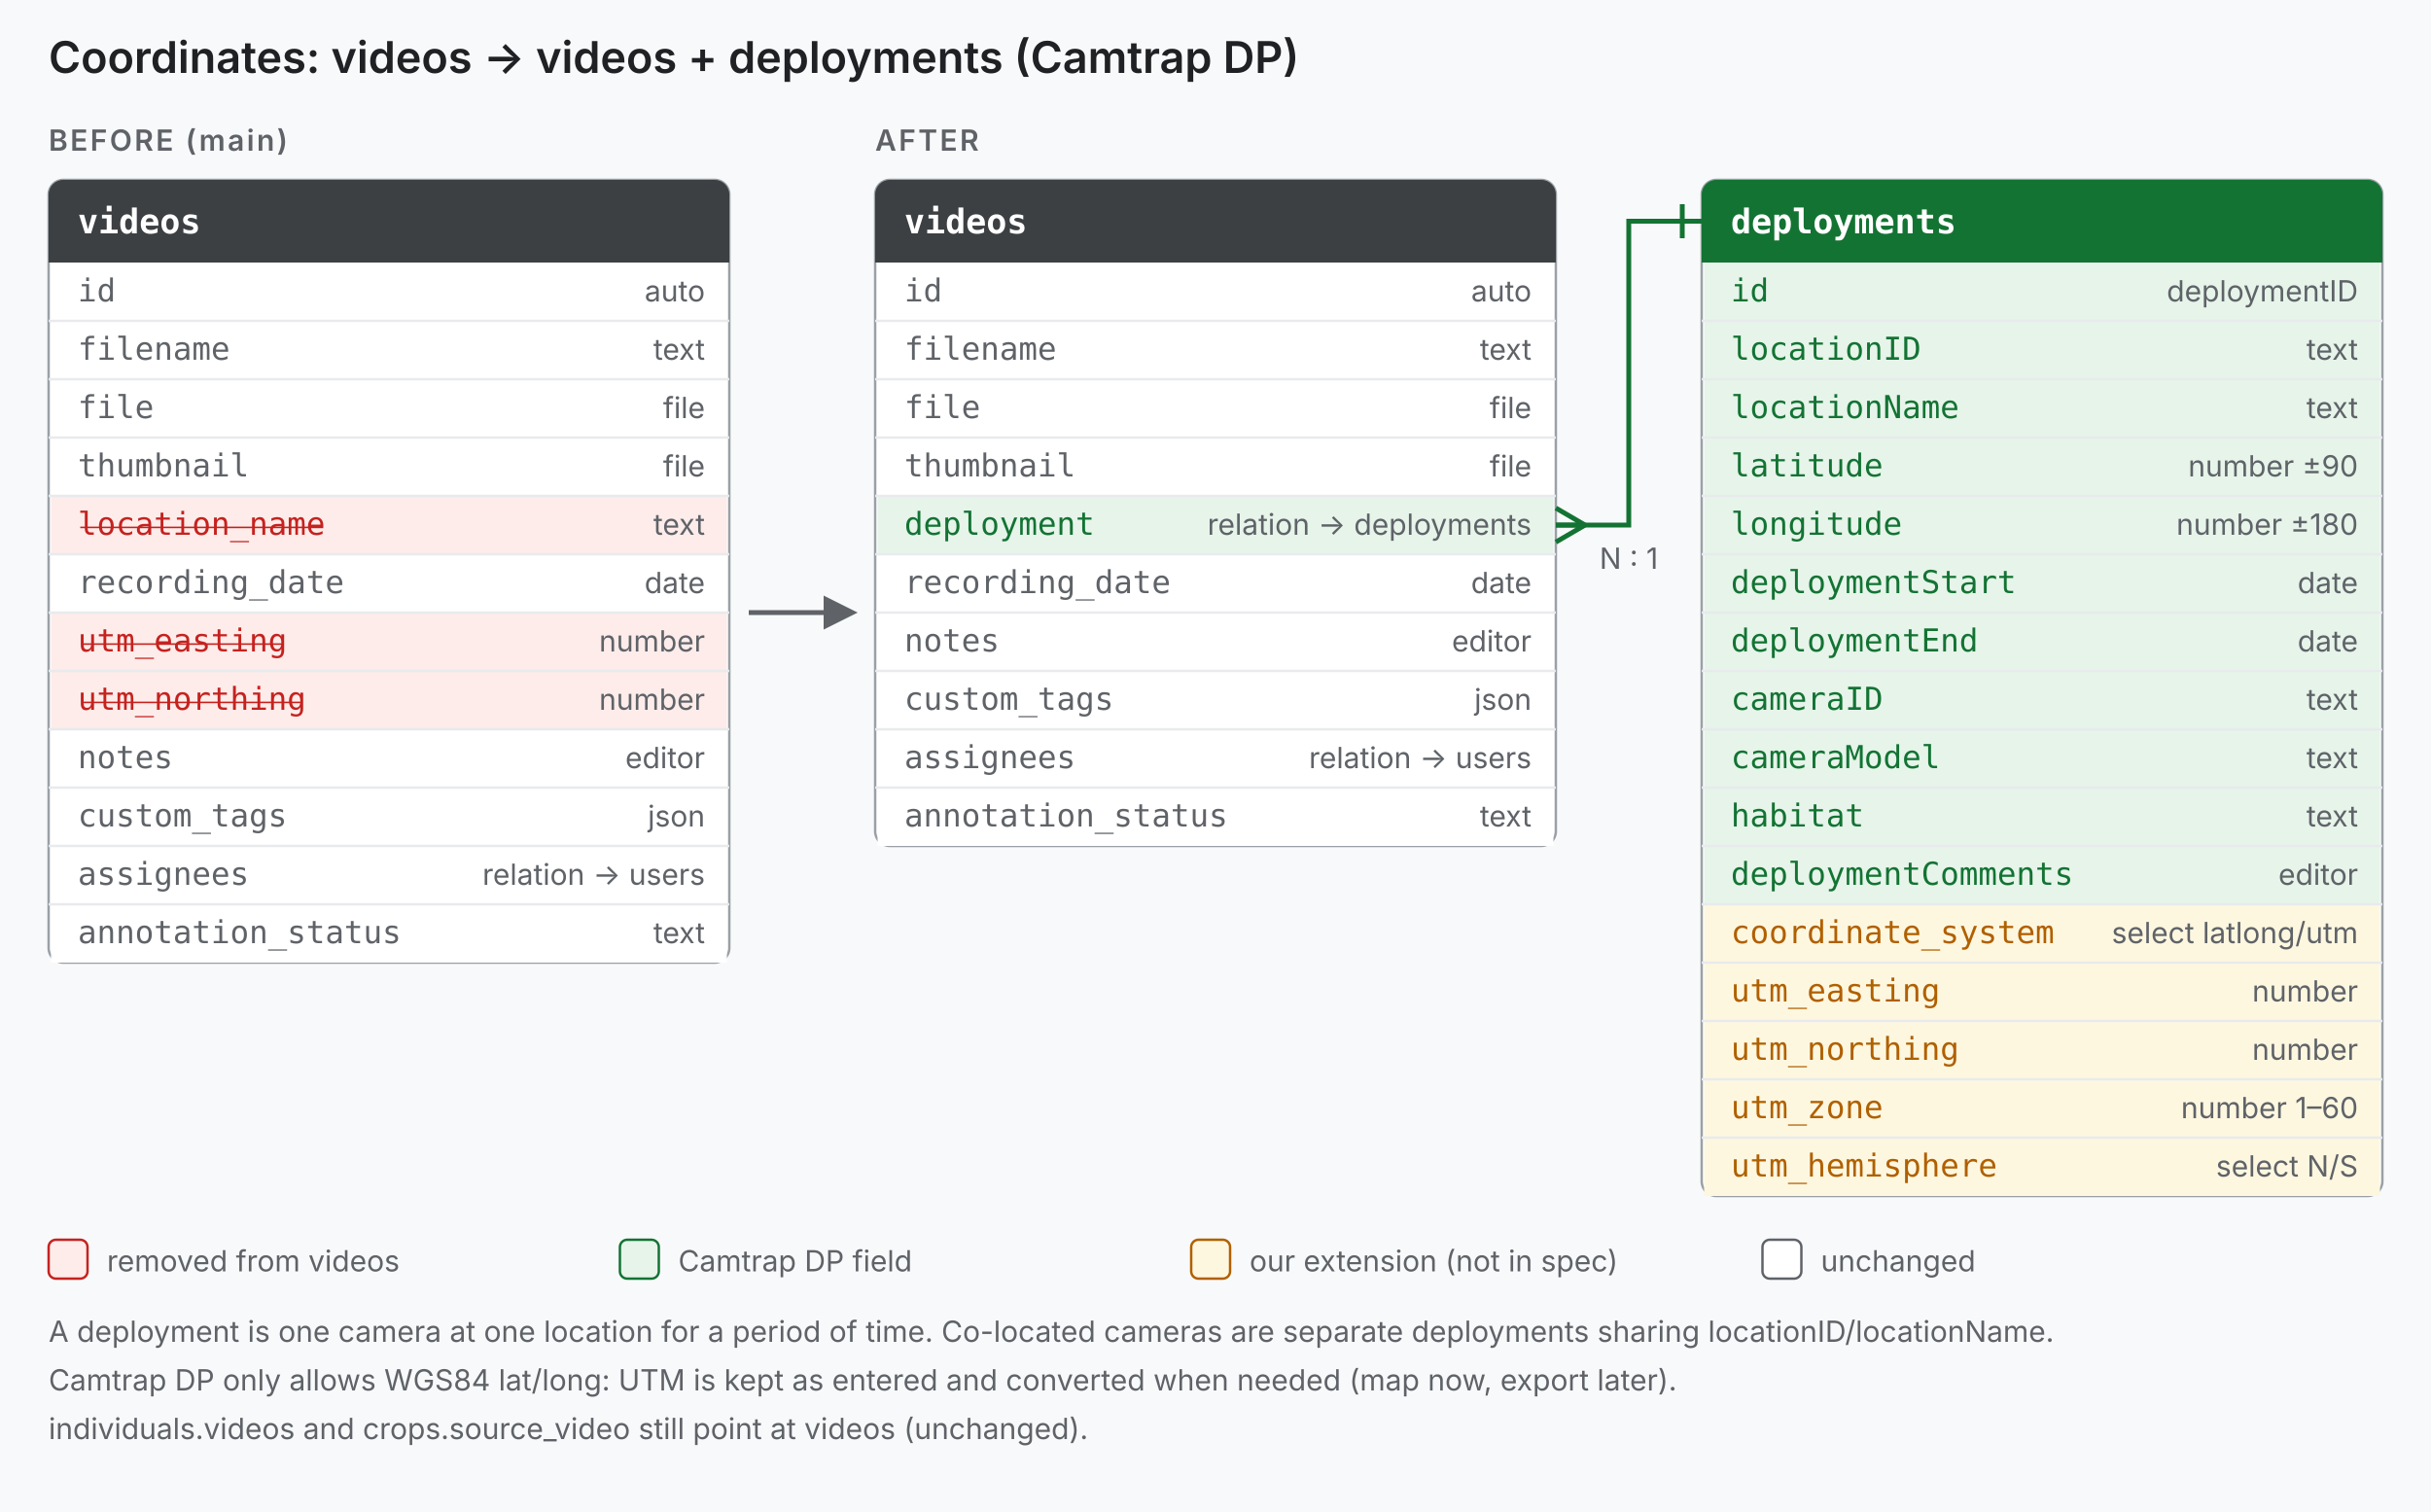
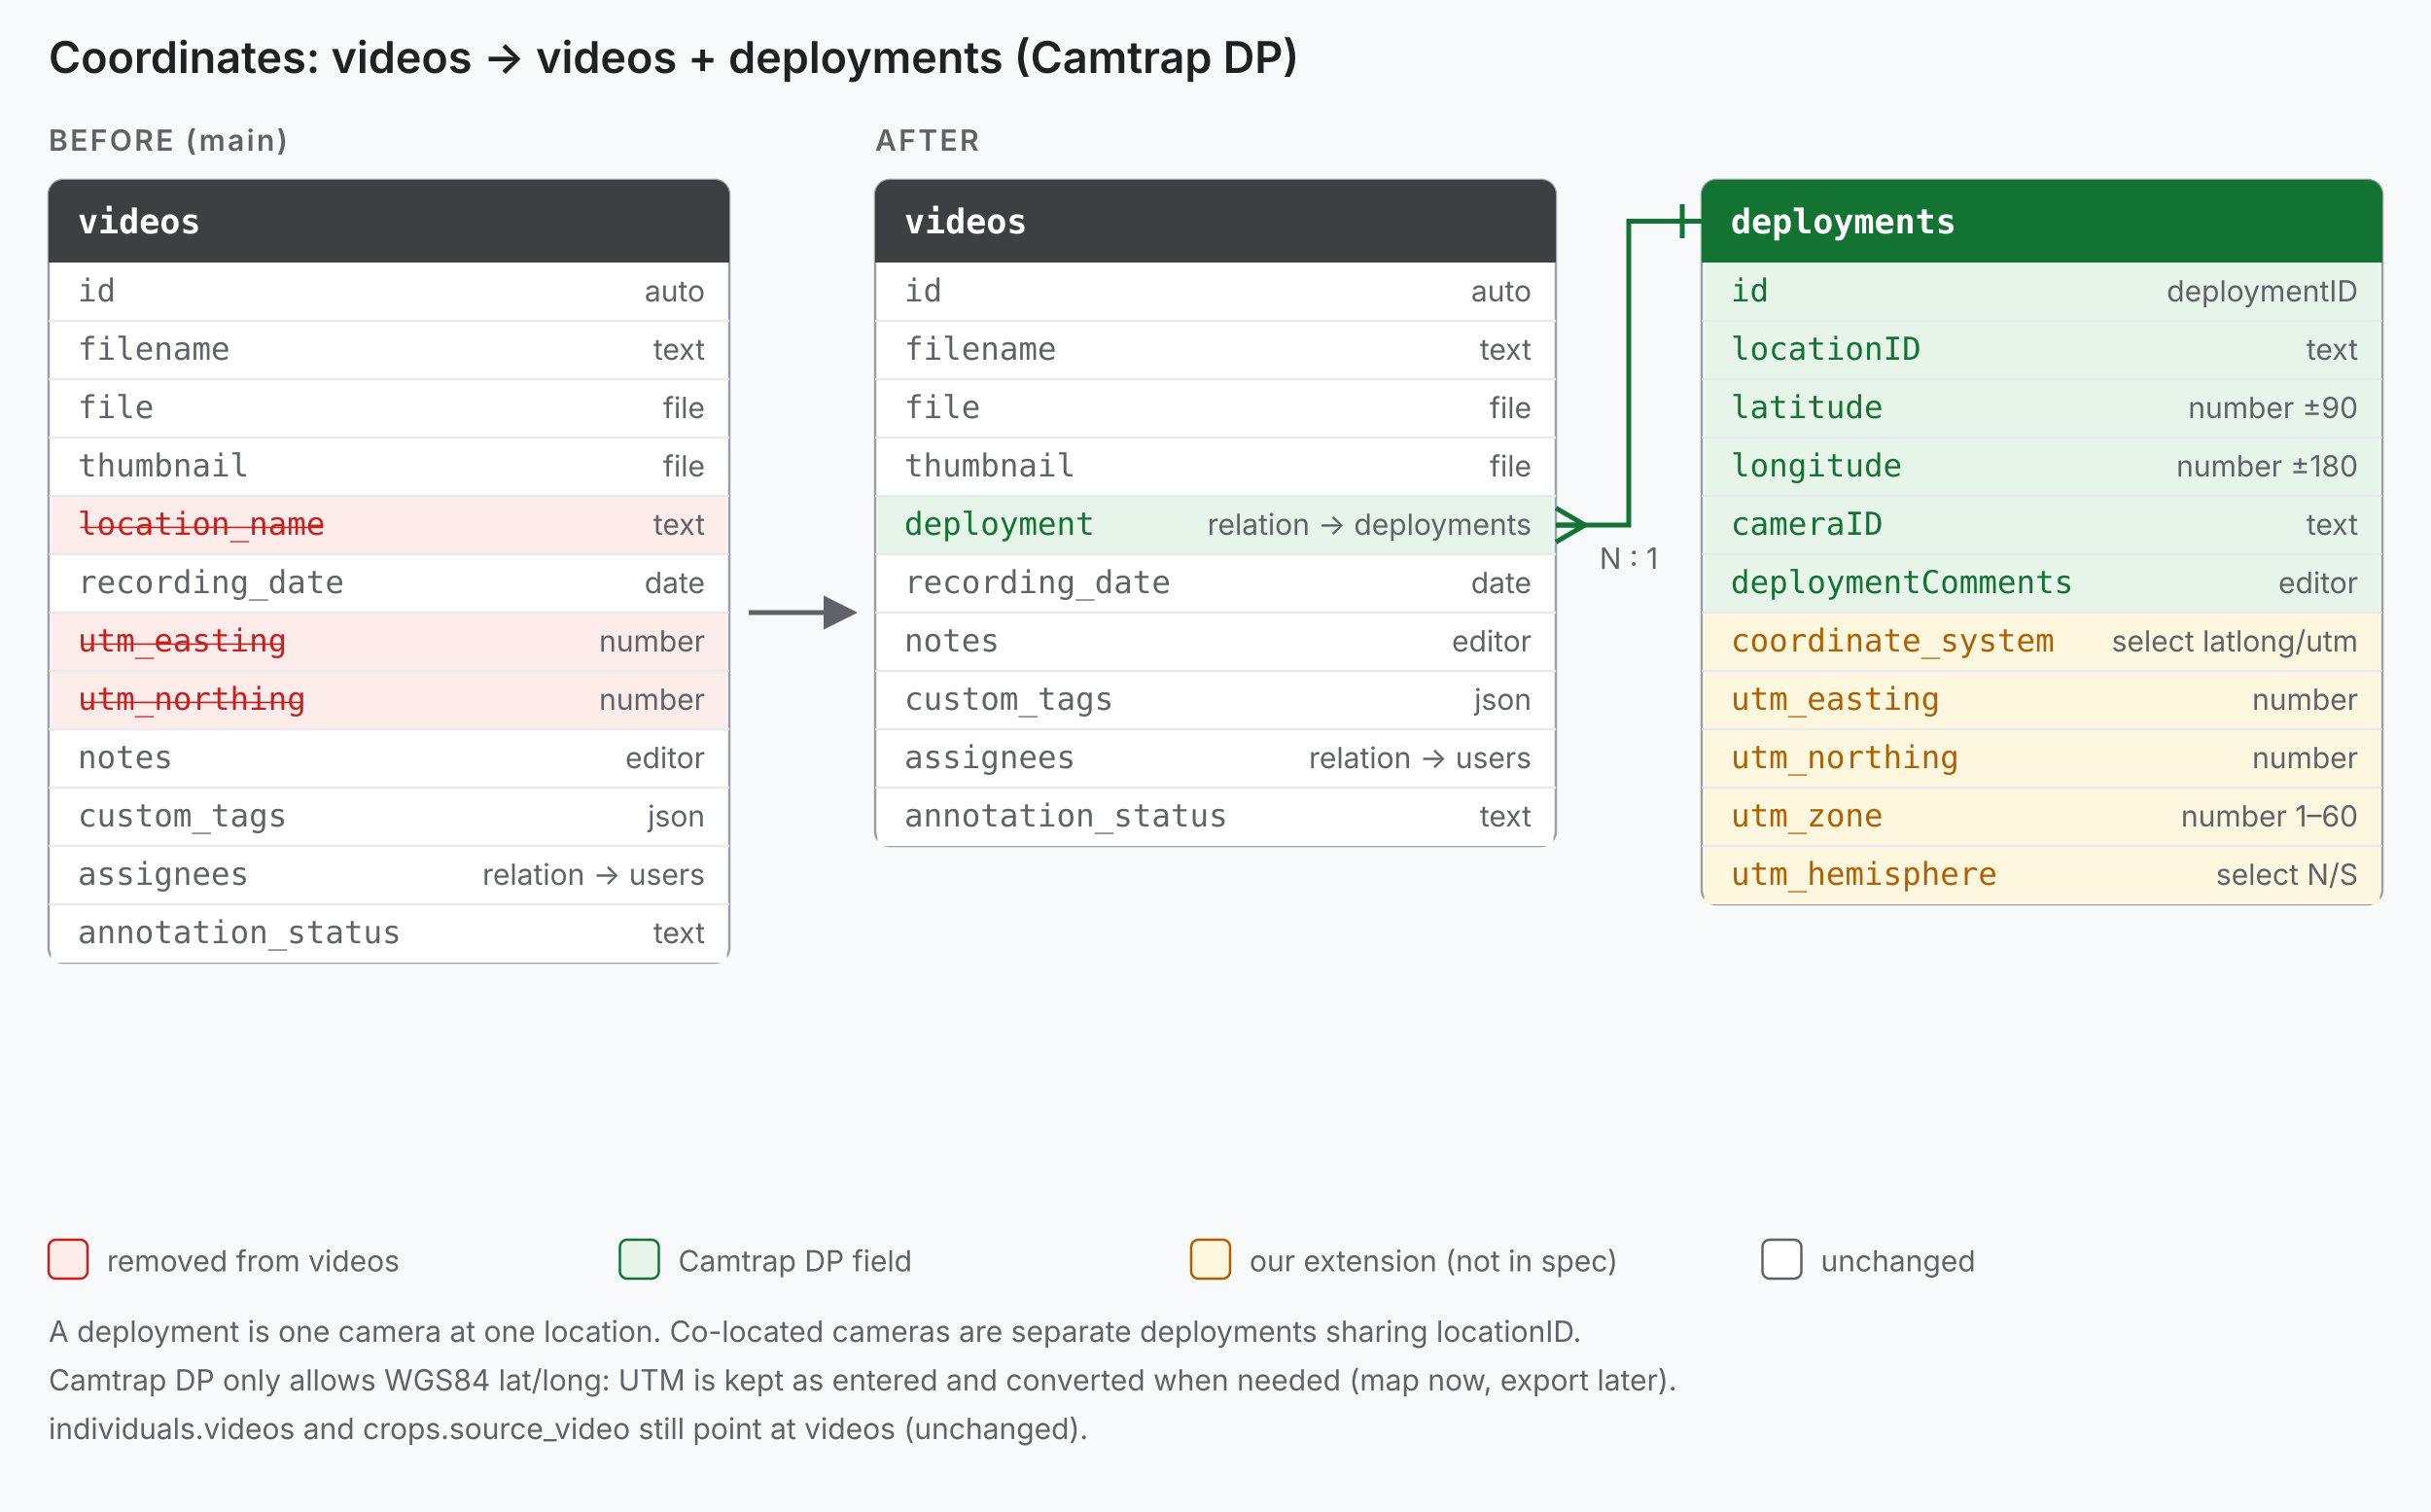
<svg xmlns="http://www.w3.org/2000/svg" width="1000" height="622" viewBox="0 0 1000 622" font-family="Inter, -apple-system, Segoe UI, Roboto, sans-serif">
  <defs>
    <marker id="a" viewBox="0 0 10 10" refX="8" refY="5" markerWidth="7" markerHeight="7" orient="auto">
      <path d="M0 0L10 5L0 10z" fill="#5f6368" />
    </marker>
    <style>.title{font-size:18px;font-weight:600;fill:#202124}.sec{font-size:12px;font-weight:600;letter-spacing:.08em;fill:#5f6368}.h{font-size:14px;font-weight:600;fill:#fff;font-family:ui-monospace,Menlo,monospace}.f{font-size:13px;font-family:ui-monospace,Menlo,monospace}.t{font-size:12px;fill:#5f6368}</style>
  </defs>
  <rect width="1000" height="622" fill="#f8f9fa" />
  <text x="20" y="30" class="title">Coordinates: videos → videos + deployments (Camtrap DP)</text>
  <text x="20" y="62" class="sec">BEFORE (main)</text>
  <text x="360" y="62" class="sec">AFTER</text>
  <rect x="20" y="74" width="280" height="322" rx="6" fill="#fff" stroke="#9aa0a6" />
  <path d="M20 108V80a6 6 0 0 1 6-6h268a6 6 0 0 1 6 6V108Z" fill="#3c4043" />
  <text x="32" y="96" class="h">videos</text>
  <rect x="21" y="108" width="278" height="24" fill="#ffffff" />
  <text x="32" y="124" class="f" fill="#5f6368">id</text>
  <text x="290" y="124" class="t" text-anchor="end">auto</text>
  <rect x="21" y="132" width="278" height="24" fill="#ffffff" />
  <line x1="20" x2="300" y1="132" y2="132" stroke="#e8eaed" />
  <text x="32" y="148" class="f" fill="#5f6368">filename</text>
  <text x="290" y="148" class="t" text-anchor="end">text</text>
  <rect x="21" y="156" width="278" height="24" fill="#ffffff" />
  <line x1="20" x2="300" y1="156" y2="156" stroke="#e8eaed" />
  <text x="32" y="172" class="f" fill="#5f6368">file</text>
  <text x="290" y="172" class="t" text-anchor="end">file</text>
  <rect x="21" y="180" width="278" height="24" fill="#ffffff" />
  <line x1="20" x2="300" y1="180" y2="180" stroke="#e8eaed" />
  <text x="32" y="196" class="f" fill="#5f6368">thumbnail</text>
  <text x="290" y="196" class="t" text-anchor="end">file</text>
  <rect x="21" y="204" width="278" height="24" fill="#fdecea" />
  <line x1="20" x2="300" y1="204" y2="204" stroke="#e8eaed" />
  <text x="32" y="220" class="f" fill="#c5221f" text-decoration="line-through">location_name</text>
  <text x="290" y="220" class="t" text-anchor="end">text</text>
  <rect x="21" y="228" width="278" height="24" fill="#ffffff" />
  <line x1="20" x2="300" y1="228" y2="228" stroke="#e8eaed" />
  <text x="32" y="244" class="f" fill="#5f6368">recording_date</text>
  <text x="290" y="244" class="t" text-anchor="end">date</text>
  <rect x="21" y="252" width="278" height="24" fill="#fdecea" />
  <line x1="20" x2="300" y1="252" y2="252" stroke="#e8eaed" />
  <text x="32" y="268" class="f" fill="#c5221f" text-decoration="line-through">utm_easting</text>
  <text x="290" y="268" class="t" text-anchor="end">number</text>
  <rect x="21" y="276" width="278" height="24" fill="#fdecea" />
  <line x1="20" x2="300" y1="276" y2="276" stroke="#e8eaed" />
  <text x="32" y="292" class="f" fill="#c5221f" text-decoration="line-through">utm_northing</text>
  <text x="290" y="292" class="t" text-anchor="end">number</text>
  <rect x="21" y="300" width="278" height="24" fill="#ffffff" />
  <line x1="20" x2="300" y1="300" y2="300" stroke="#e8eaed" />
  <text x="32" y="316" class="f" fill="#5f6368">notes</text>
  <text x="290" y="316" class="t" text-anchor="end">editor</text>
  <rect x="21" y="324" width="278" height="24" fill="#ffffff" />
  <line x1="20" x2="300" y1="324" y2="324" stroke="#e8eaed" />
  <text x="32" y="340" class="f" fill="#5f6368">custom_tags</text>
  <text x="290" y="340" class="t" text-anchor="end">json</text>
  <rect x="21" y="348" width="278" height="24" fill="#ffffff" />
  <line x1="20" x2="300" y1="348" y2="348" stroke="#e8eaed" />
  <text x="32" y="364" class="f" fill="#5f6368">assignees</text>
  <text x="290" y="364" class="t" text-anchor="end">relation → users</text>
  <rect x="21" y="372" width="278" height="24" fill="#ffffff" />
  <line x1="20" x2="300" y1="372" y2="372" stroke="#e8eaed" />
  <text x="32" y="388" class="f" fill="#5f6368">annotation_status</text>
  <text x="290" y="388" class="t" text-anchor="end">text</text>
  <rect x="360" y="74" width="280" height="274" rx="6" fill="#fff" stroke="#9aa0a6" />
  <path d="M360 108V80a6 6 0 0 1 6-6h268a6 6 0 0 1 6 6V108Z" fill="#3c4043" />
  <text x="372" y="96" class="h">videos</text>
  <rect x="361" y="108" width="278" height="24" fill="#ffffff" />
  <text x="372" y="124" class="f" fill="#5f6368">id</text>
  <text x="630" y="124" class="t" text-anchor="end">auto</text>
  <rect x="361" y="132" width="278" height="24" fill="#ffffff" />
  <line x1="360" x2="640" y1="132" y2="132" stroke="#e8eaed" />
  <text x="372" y="148" class="f" fill="#5f6368">filename</text>
  <text x="630" y="148" class="t" text-anchor="end">text</text>
  <rect x="361" y="156" width="278" height="24" fill="#ffffff" />
  <line x1="360" x2="640" y1="156" y2="156" stroke="#e8eaed" />
  <text x="372" y="172" class="f" fill="#5f6368">file</text>
  <text x="630" y="172" class="t" text-anchor="end">file</text>
  <rect x="361" y="180" width="278" height="24" fill="#ffffff" />
  <line x1="360" x2="640" y1="180" y2="180" stroke="#e8eaed" />
  <text x="372" y="196" class="f" fill="#5f6368">thumbnail</text>
  <text x="630" y="196" class="t" text-anchor="end">file</text>
  <rect x="361" y="204" width="278" height="24" fill="#e6f4ea" />
  <line x1="360" x2="640" y1="204" y2="204" stroke="#e8eaed" />
  <text x="372" y="220" class="f" fill="#137333">deployment</text>
  <text x="630" y="220" class="t" text-anchor="end">relation → deployments</text>
  <rect x="361" y="228" width="278" height="24" fill="#ffffff" />
  <line x1="360" x2="640" y1="228" y2="228" stroke="#e8eaed" />
  <text x="372" y="244" class="f" fill="#5f6368">recording_date</text>
  <text x="630" y="244" class="t" text-anchor="end">date</text>
  <rect x="361" y="252" width="278" height="24" fill="#ffffff" />
  <line x1="360" x2="640" y1="252" y2="252" stroke="#e8eaed" />
  <text x="372" y="268" class="f" fill="#5f6368">notes</text>
  <text x="630" y="268" class="t" text-anchor="end">editor</text>
  <rect x="361" y="276" width="278" height="24" fill="#ffffff" />
  <line x1="360" x2="640" y1="276" y2="276" stroke="#e8eaed" />
  <text x="372" y="292" class="f" fill="#5f6368">custom_tags</text>
  <text x="630" y="292" class="t" text-anchor="end">json</text>
  <rect x="361" y="300" width="278" height="24" fill="#ffffff" />
  <line x1="360" x2="640" y1="300" y2="300" stroke="#e8eaed" />
  <text x="372" y="316" class="f" fill="#5f6368">assignees</text>
  <text x="630" y="316" class="t" text-anchor="end">relation → users</text>
  <rect x="361" y="324" width="278" height="24" fill="#ffffff" />
  <line x1="360" x2="640" y1="324" y2="324" stroke="#e8eaed" />
  <text x="372" y="340" class="f" fill="#5f6368">annotation_status</text>
  <text x="630" y="340" class="t" text-anchor="end">text</text>
-   <rect x="700" y="74" width="280" height="418" rx="6" fill="#fff" stroke="#9aa0a6" />
+   <rect x="700" y="74" width="280" height="298" rx="6" fill="#fff" stroke="#9aa0a6" />
  <path d="M700 108V80a6 6 0 0 1 6-6h268a6 6 0 0 1 6 6V108Z" fill="#137333" />
  <text x="712" y="96" class="h">deployments</text>
  <rect x="701" y="108" width="278" height="24" fill="#e6f4ea" />
  <text x="712" y="124" class="f" fill="#137333">id</text>
  <text x="970" y="124" class="t" text-anchor="end">deploymentID</text>
  <rect x="701" y="132" width="278" height="24" fill="#e6f4ea" />
  <line x1="700" x2="980" y1="132" y2="132" stroke="#e8eaed" />
  <text x="712" y="148" class="f" fill="#137333">locationID</text>
  <text x="970" y="148" class="t" text-anchor="end">text</text>
  <rect x="701" y="156" width="278" height="24" fill="#e6f4ea" />
  <line x1="700" x2="980" y1="156" y2="156" stroke="#e8eaed" />
-   <text x="712" y="172" class="f" fill="#137333">locationName</text>
-   <text x="970" y="172" class="t" text-anchor="end">text</text>
+   <text x="712" y="172" class="f" fill="#137333">latitude</text>
+   <text x="970" y="172" class="t" text-anchor="end">number ±90</text>
  <rect x="701" y="180" width="278" height="24" fill="#e6f4ea" />
  <line x1="700" x2="980" y1="180" y2="180" stroke="#e8eaed" />
-   <text x="712" y="196" class="f" fill="#137333">latitude</text>
-   <text x="970" y="196" class="t" text-anchor="end">number ±90</text>
+   <text x="712" y="196" class="f" fill="#137333">longitude</text>
+   <text x="970" y="196" class="t" text-anchor="end">number ±180</text>
  <rect x="701" y="204" width="278" height="24" fill="#e6f4ea" />
  <line x1="700" x2="980" y1="204" y2="204" stroke="#e8eaed" />
-   <text x="712" y="220" class="f" fill="#137333">longitude</text>
-   <text x="970" y="220" class="t" text-anchor="end">number ±180</text>
+   <text x="712" y="220" class="f" fill="#137333">cameraID</text>
+   <text x="970" y="220" class="t" text-anchor="end">text</text>
  <rect x="701" y="228" width="278" height="24" fill="#e6f4ea" />
  <line x1="700" x2="980" y1="228" y2="228" stroke="#e8eaed" />
-   <text x="712" y="244" class="f" fill="#137333">deploymentStart</text>
-   <text x="970" y="244" class="t" text-anchor="end">date</text>
-   <rect x="701" y="252" width="278" height="24" fill="#e6f4ea" />
+   <text x="712" y="244" class="f" fill="#137333">deploymentComments</text>
+   <text x="970" y="244" class="t" text-anchor="end">editor</text>
+   <rect x="701" y="252" width="278" height="24" fill="#fef7e0" />
  <line x1="700" x2="980" y1="252" y2="252" stroke="#e8eaed" />
-   <text x="712" y="268" class="f" fill="#137333">deploymentEnd</text>
-   <text x="970" y="268" class="t" text-anchor="end">date</text>
-   <rect x="701" y="276" width="278" height="24" fill="#e6f4ea" />
+   <text x="712" y="268" class="f" fill="#b06000">coordinate_system</text>
+   <text x="970" y="268" class="t" text-anchor="end">select latlong/utm</text>
+   <rect x="701" y="276" width="278" height="24" fill="#fef7e0" />
  <line x1="700" x2="980" y1="276" y2="276" stroke="#e8eaed" />
-   <text x="712" y="292" class="f" fill="#137333">cameraID</text>
-   <text x="970" y="292" class="t" text-anchor="end">text</text>
-   <rect x="701" y="300" width="278" height="24" fill="#e6f4ea" />
+   <text x="712" y="292" class="f" fill="#b06000">utm_easting</text>
+   <text x="970" y="292" class="t" text-anchor="end">number</text>
+   <rect x="701" y="300" width="278" height="24" fill="#fef7e0" />
  <line x1="700" x2="980" y1="300" y2="300" stroke="#e8eaed" />
-   <text x="712" y="316" class="f" fill="#137333">cameraModel</text>
-   <text x="970" y="316" class="t" text-anchor="end">text</text>
-   <rect x="701" y="324" width="278" height="24" fill="#e6f4ea" />
+   <text x="712" y="316" class="f" fill="#b06000">utm_northing</text>
+   <text x="970" y="316" class="t" text-anchor="end">number</text>
+   <rect x="701" y="324" width="278" height="24" fill="#fef7e0" />
  <line x1="700" x2="980" y1="324" y2="324" stroke="#e8eaed" />
-   <text x="712" y="340" class="f" fill="#137333">habitat</text>
-   <text x="970" y="340" class="t" text-anchor="end">text</text>
-   <rect x="701" y="348" width="278" height="24" fill="#e6f4ea" />
+   <text x="712" y="340" class="f" fill="#b06000">utm_zone</text>
+   <text x="970" y="340" class="t" text-anchor="end">number 1–60</text>
+   <rect x="701" y="348" width="278" height="24" fill="#fef7e0" />
  <line x1="700" x2="980" y1="348" y2="348" stroke="#e8eaed" />
-   <text x="712" y="364" class="f" fill="#137333">deploymentComments</text>
-   <text x="970" y="364" class="t" text-anchor="end">editor</text>
-   <rect x="701" y="372" width="278" height="24" fill="#fef7e0" />
-   <line x1="700" x2="980" y1="372" y2="372" stroke="#e8eaed" />
-   <text x="712" y="388" class="f" fill="#b06000">coordinate_system</text>
-   <text x="970" y="388" class="t" text-anchor="end">select latlong/utm</text>
-   <rect x="701" y="396" width="278" height="24" fill="#fef7e0" />
-   <line x1="700" x2="980" y1="396" y2="396" stroke="#e8eaed" />
-   <text x="712" y="412" class="f" fill="#b06000">utm_easting</text>
-   <text x="970" y="412" class="t" text-anchor="end">number</text>
-   <rect x="701" y="420" width="278" height="24" fill="#fef7e0" />
-   <line x1="700" x2="980" y1="420" y2="420" stroke="#e8eaed" />
-   <text x="712" y="436" class="f" fill="#b06000">utm_northing</text>
-   <text x="970" y="436" class="t" text-anchor="end">number</text>
-   <rect x="701" y="444" width="278" height="24" fill="#fef7e0" />
-   <line x1="700" x2="980" y1="444" y2="444" stroke="#e8eaed" />
-   <text x="712" y="460" class="f" fill="#b06000">utm_zone</text>
-   <text x="970" y="460" class="t" text-anchor="end">number 1–60</text>
-   <rect x="701" y="468" width="278" height="24" fill="#fef7e0" />
-   <line x1="700" x2="980" y1="468" y2="468" stroke="#e8eaed" />
-   <text x="712" y="484" class="f" fill="#b06000">utm_hemisphere</text>
-   <text x="970" y="484" class="t" text-anchor="end">select N/S</text>
+   <text x="712" y="364" class="f" fill="#b06000">utm_hemisphere</text>
+   <text x="970" y="364" class="t" text-anchor="end">select N/S</text>
  <path d="M640 216.0H670V91.0H700" fill="none" stroke="#137333" stroke-width="2" />
  <path d="M640 209.0L652 216.0M640 223.0L652 216.0M640 216.0H652" stroke="#137333" stroke-width="2" />
  <path d="M692 84.0V98.0" stroke="#137333" stroke-width="2" />
  <text x="670" y="234.0" class="t" text-anchor="middle" fill="#137333">N : 1</text>
  <path d="M308 252H350" stroke="#5f6368" stroke-width="2" marker-end="url(#a)" />
  <rect x="20" y="510" width="16" height="16" rx="3" fill="#fdecea" stroke="#c5221f" />
  <text x="44" y="523" class="t">removed from videos</text>
  <rect x="255" y="510" width="16" height="16" rx="3" fill="#e6f4ea" stroke="#137333" />
  <text x="279" y="523" class="t">Camtrap DP field</text>
  <rect x="490" y="510" width="16" height="16" rx="3" fill="#fef7e0" stroke="#b06000" />
  <text x="514" y="523" class="t">our extension (not in spec)</text>
  <rect x="725" y="510" width="16" height="16" rx="3" fill="#ffffff" stroke="#5f6368" />
  <text x="749" y="523" class="t">unchanged</text>
-   <text x="20" y="552" class="t">A deployment is one camera at one location for a period of time. Co-located cameras are separate deployments sharing locationID/locationName.</text>
+   <text x="20" y="552" class="t">A deployment is one camera at one location. Co-located cameras are separate deployments sharing locationID.</text>
  <text x="20" y="572" class="t">Camtrap DP only allows WGS84 lat/long: UTM is kept as entered and converted when needed (map now, export later).</text>
  <text x="20" y="592" class="t">individuals.videos and crops.source_video still point at videos (unchanged).</text>
</svg>
